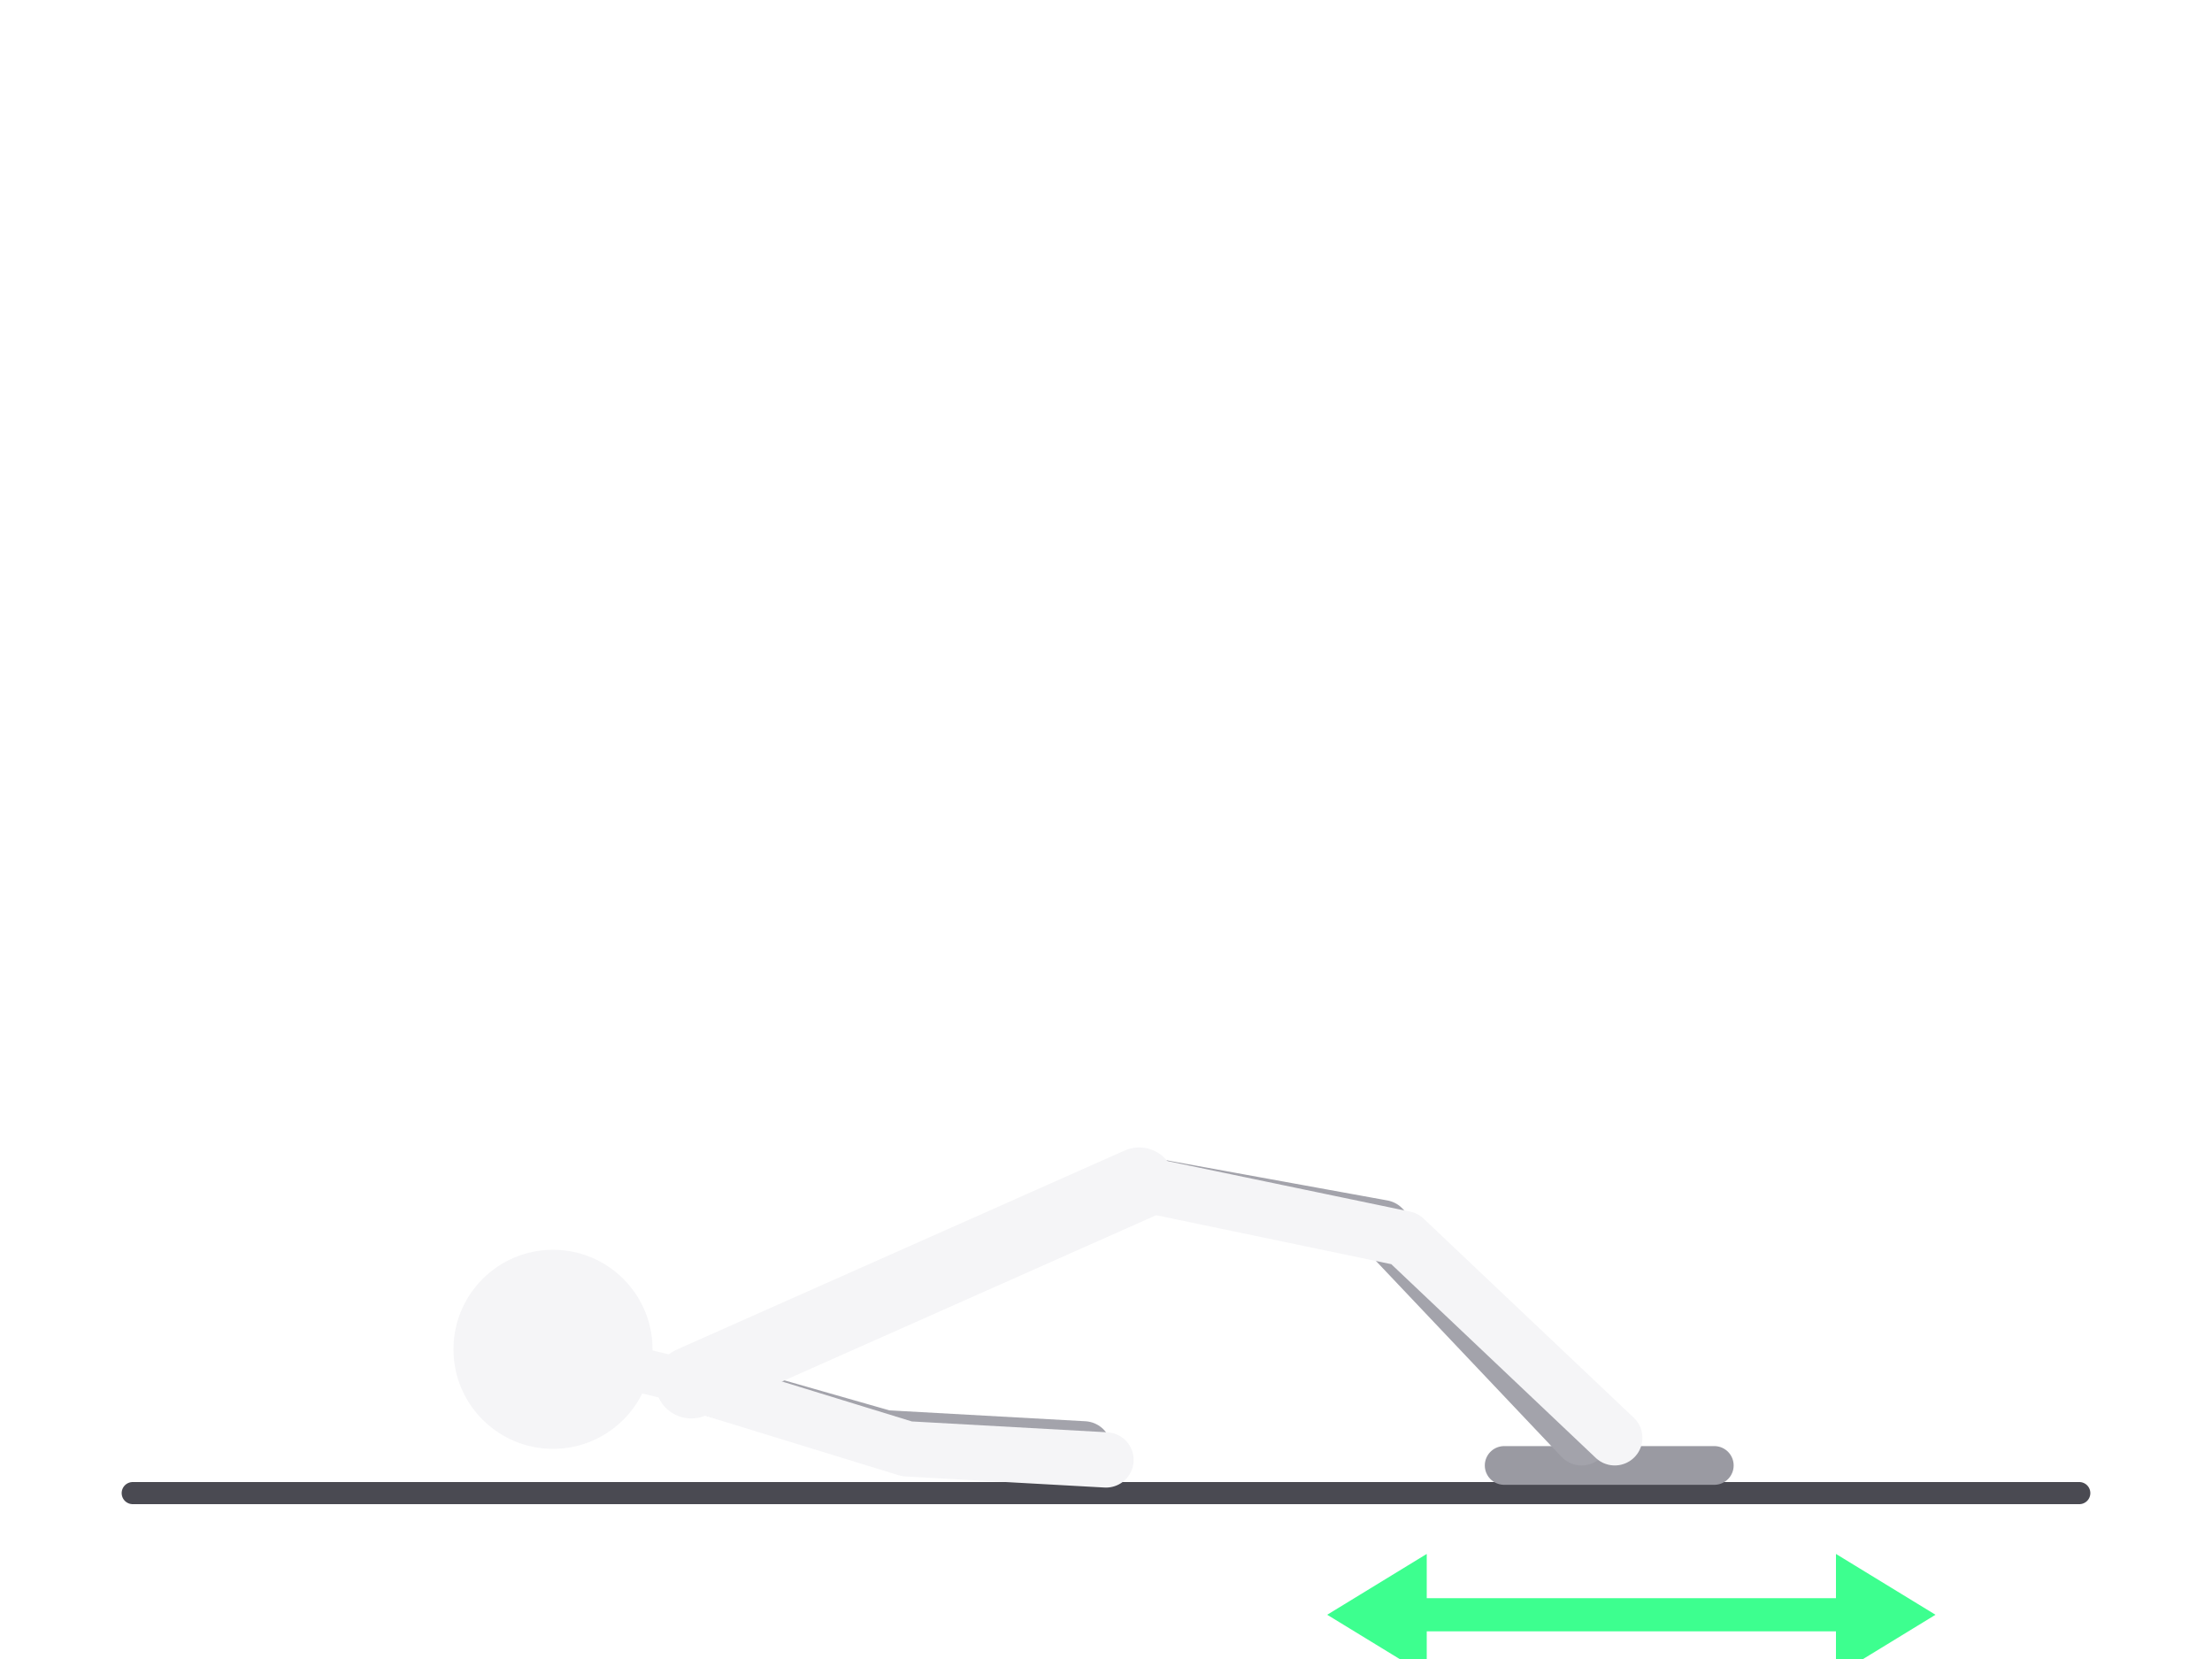
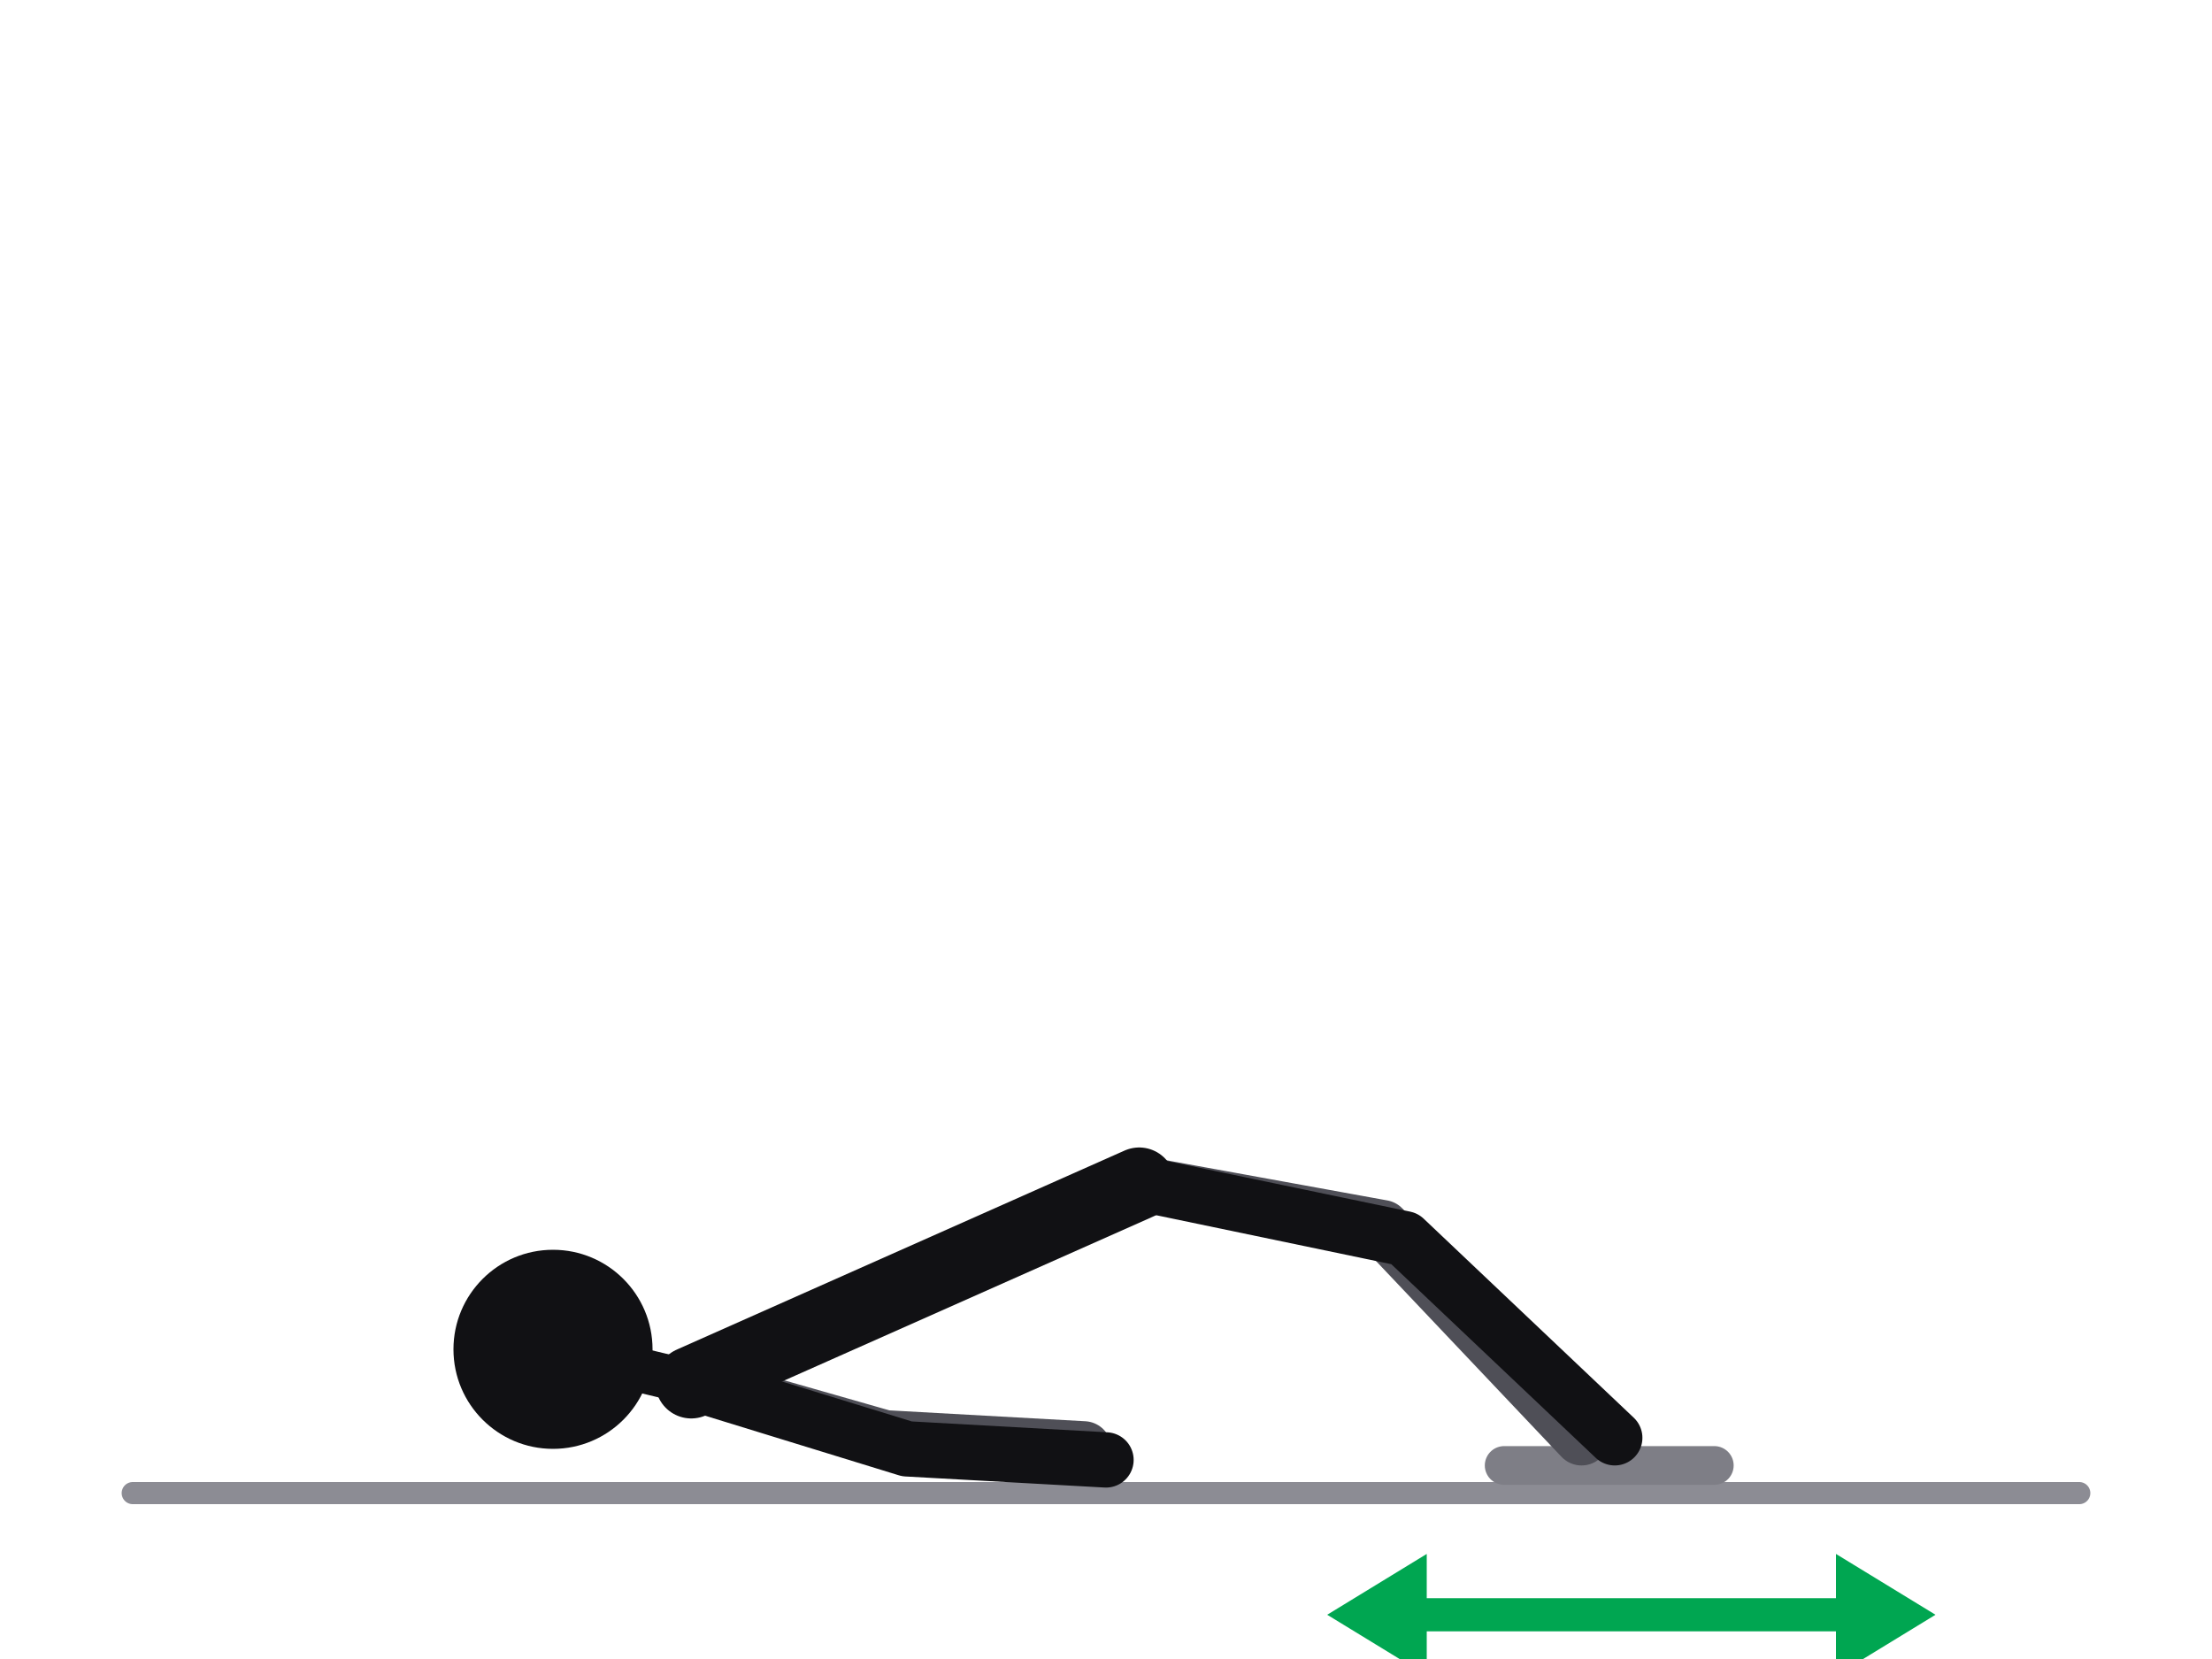
<svg xmlns="http://www.w3.org/2000/svg" viewBox="0 0 400 300" role="img" aria-label="Towel hamstring slide">
  <g stroke-linecap="round" stroke-linejoin="round">
-     <line x1="24" y1="270" x2="376" y2="270" stroke="#4A4A52" stroke-width="4" />
-     <line x1="272" y1="265" x2="310" y2="265" stroke="#9A9AA2" stroke-width="7" />
-     <polyline points="206,214 250,222 286,260" fill="none" stroke="#A3A3AB" stroke-width="10" />
-     <polyline points="125,250 160,260 196,262" fill="none" stroke="#A3A3AB" stroke-width="10" />
-     <line x1="125" y1="250" x2="206" y2="214" stroke="#F5F5F7" stroke-width="13" />
-     <line x1="125" y1="250" x2="100" y2="244" stroke="#F5F5F7" stroke-width="8" />
-     <polyline points="206,214 254,224 292,260" fill="none" stroke="#F5F5F7" stroke-width="10" />
-     <polyline points="125,250 164,262 200,264" fill="none" stroke="#F5F5F7" stroke-width="10" />
-     <circle cx="100" cy="244" r="18" fill="#F5F5F7" />
-     <line x1="252" y1="292" x2="338" y2="292" stroke="#3DFF8F" stroke-width="6" />
-     <polygon points="350,292 332,303 332,281" fill="#3DFF8F" stroke="none" />
-     <polygon points="240,292 258,281 258,303" fill="#3DFF8F" stroke="none" />
+     <line x1="24" y1="270" x2="376" y2="270" stroke="#8C8C94" stroke-width="4" />
+     <line x1="272" y1="265" x2="310" y2="265" stroke="#7E7E86" stroke-width="7" />
+     <polyline points="206,214 250,222 286,260" fill="none" stroke="#4F4F57" stroke-width="10" />
+     <polyline points="125,250 160,260 196,262" fill="none" stroke="#4F4F57" stroke-width="10" />
+     <line x1="125" y1="250" x2="206" y2="214" stroke="#111114" stroke-width="13" />
+     <line x1="125" y1="250" x2="100" y2="244" stroke="#111114" stroke-width="8" />
+     <polyline points="206,214 254,224 292,260" fill="none" stroke="#111114" stroke-width="10" />
+     <polyline points="125,250 164,262 200,264" fill="none" stroke="#111114" stroke-width="10" />
+     <circle cx="100" cy="244" r="18" fill="#111114" />
+     <line x1="252" y1="292" x2="338" y2="292" stroke="#00A651" stroke-width="6" />
+     <polygon points="350,292 332,303 332,281" fill="#00A651" stroke="none" />
+     <polygon points="240,292 258,281 258,303" fill="#00A651" stroke="none" />
  </g>
</svg>
